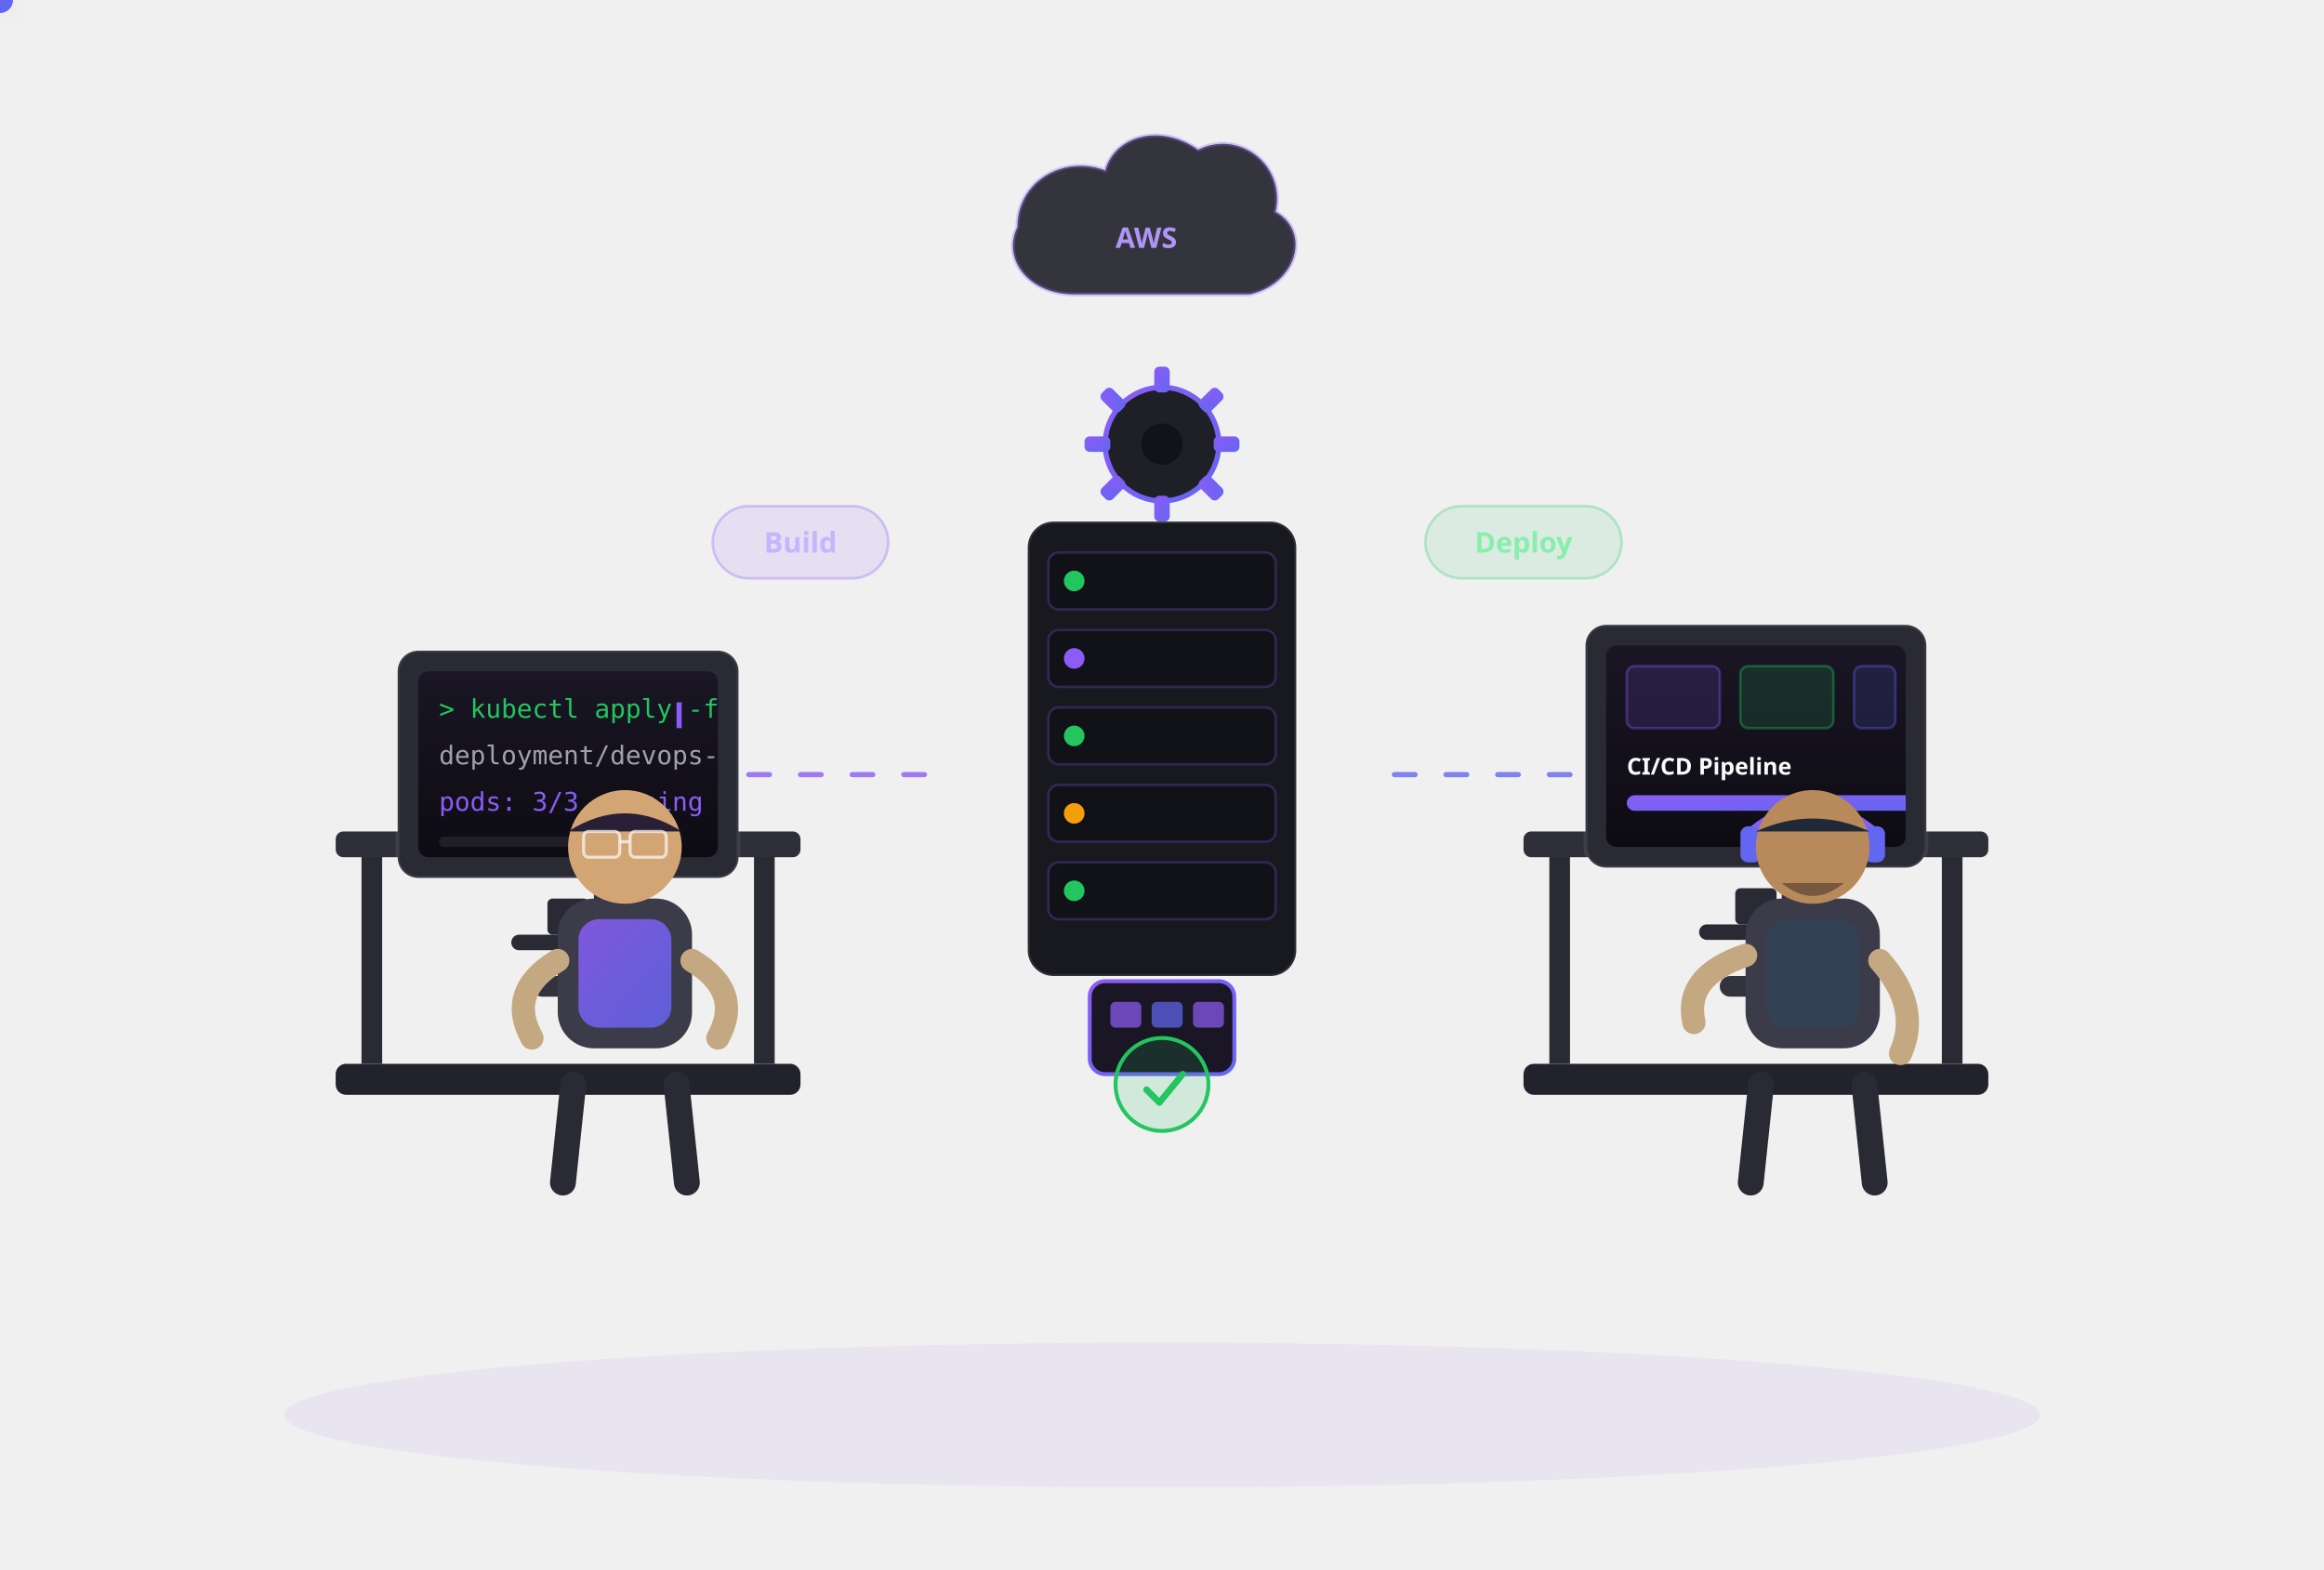
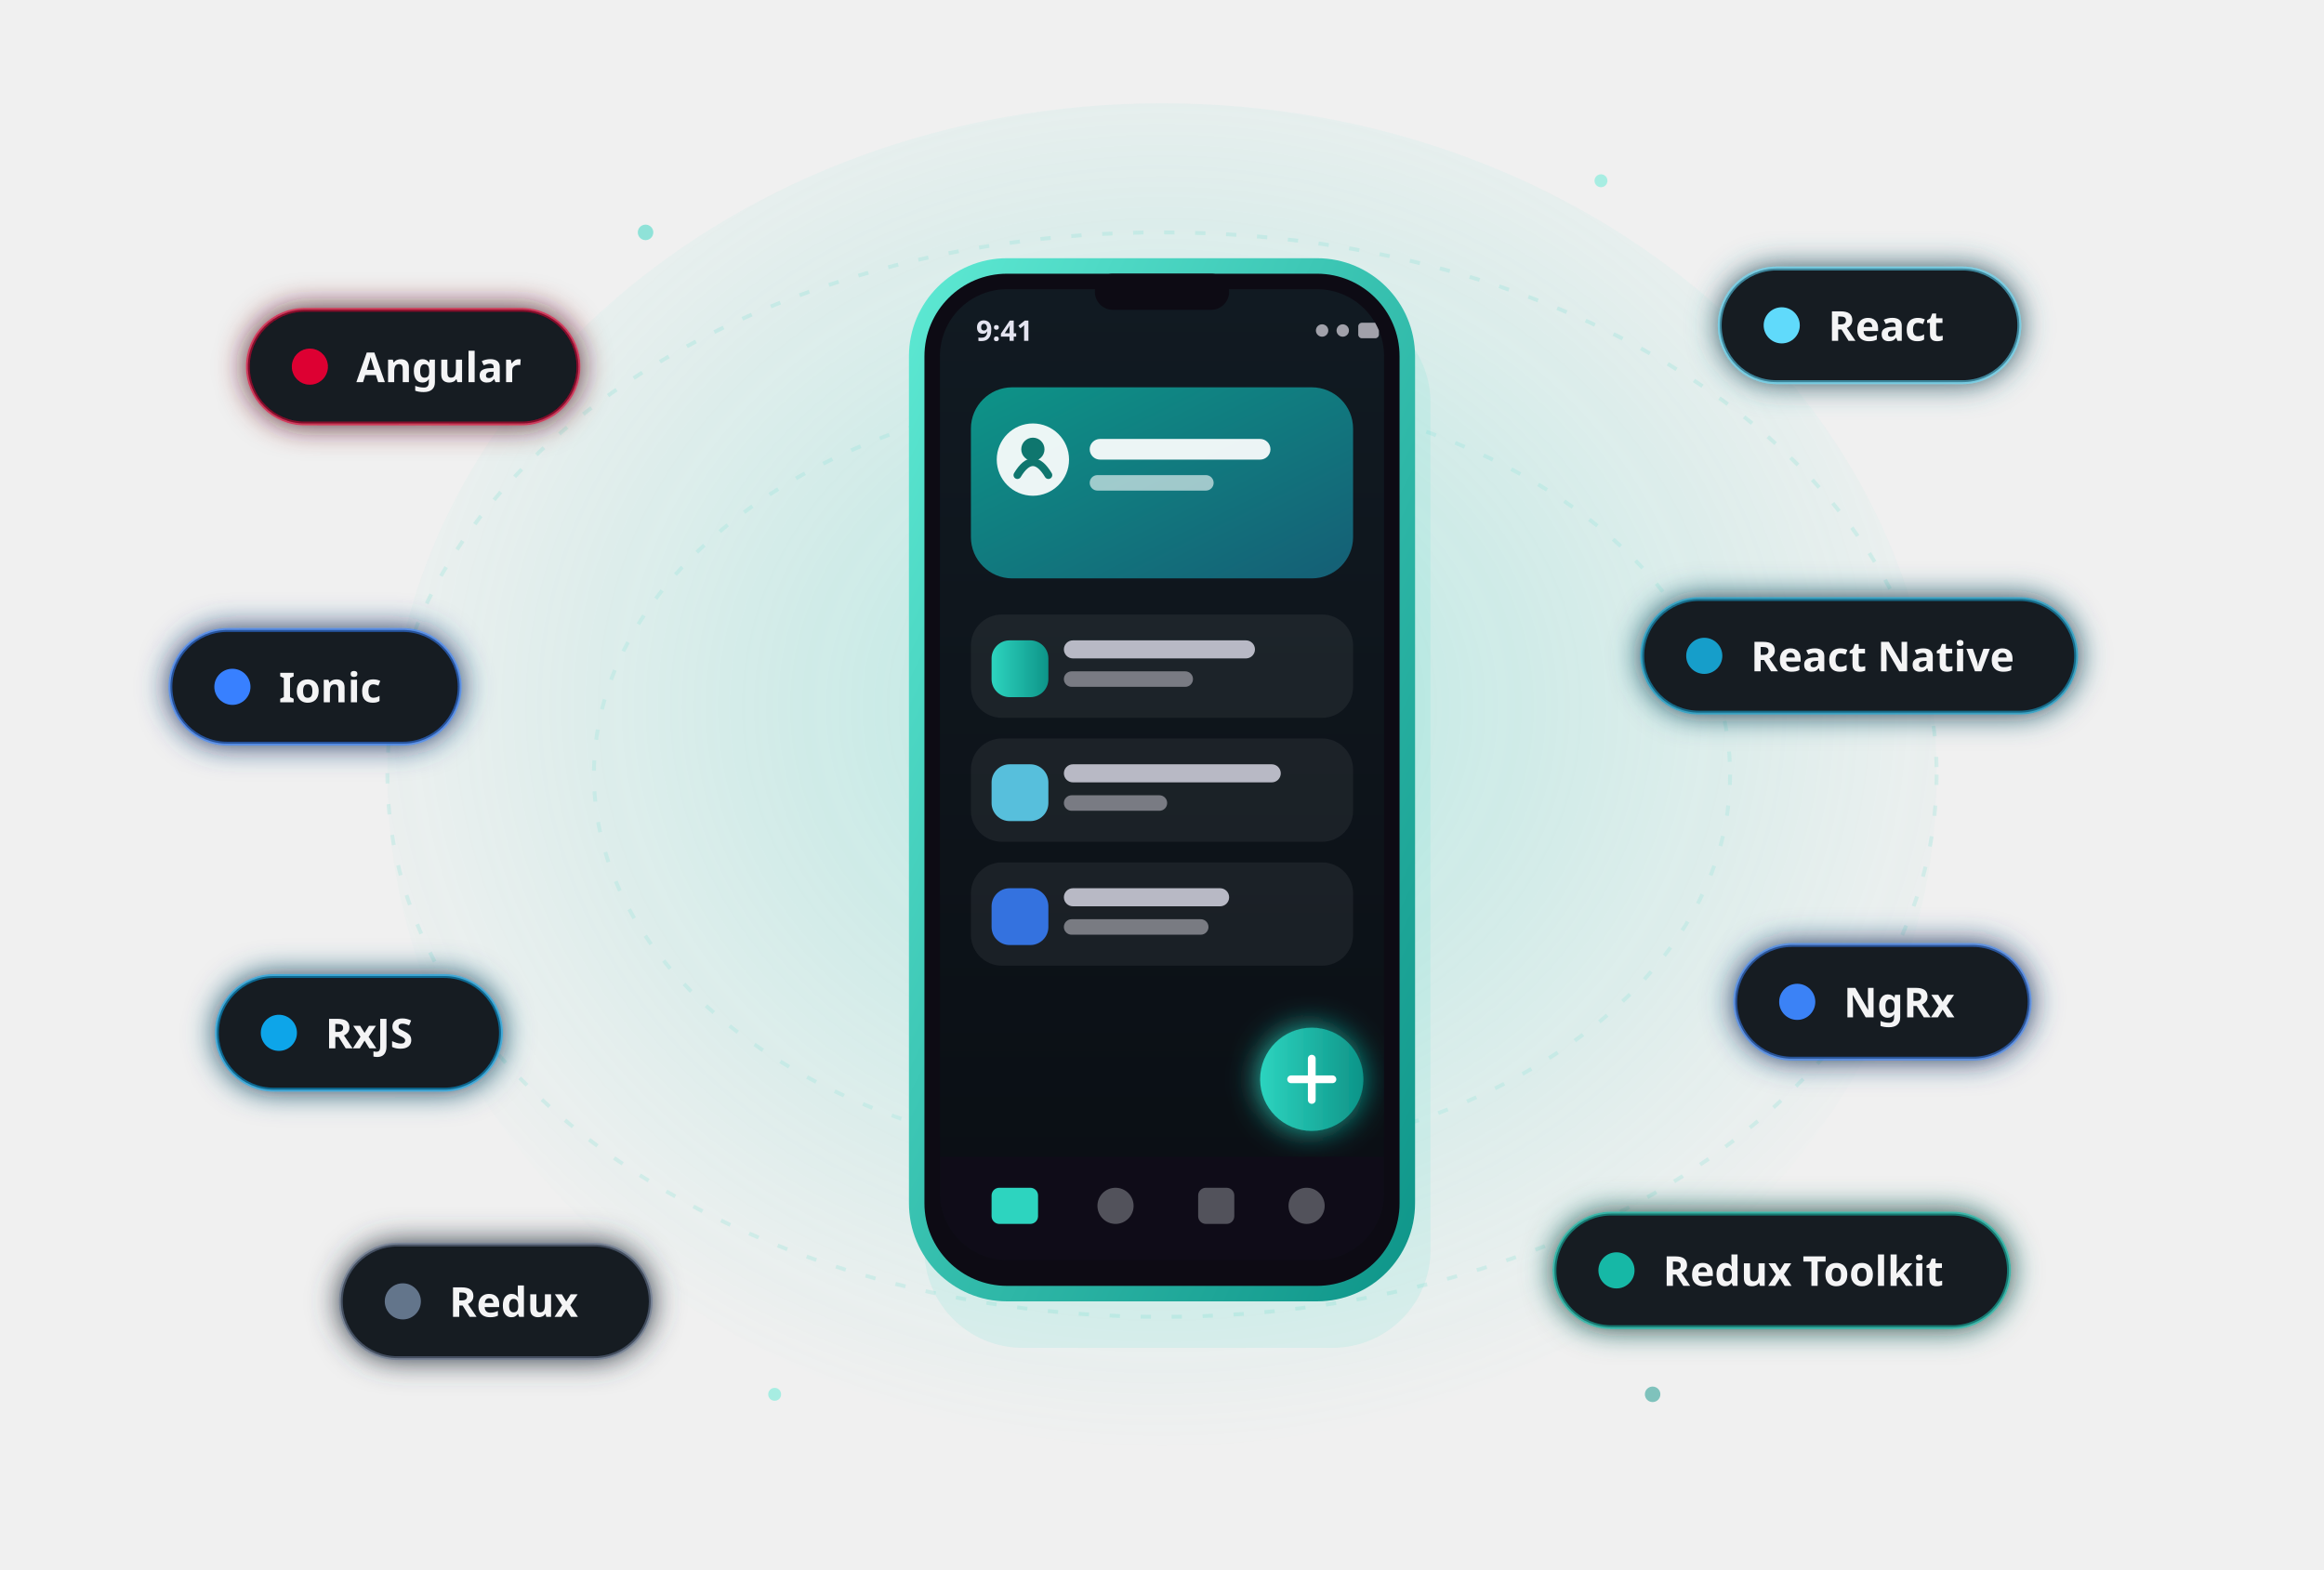
- <svg xmlns="http://www.w3.org/2000/svg" viewBox="0 0 900 608" width="100%" height="100%" fill="none" role="img" aria-label="DevOps engineers managing CI/CD pipeline">
+ <svg xmlns="http://www.w3.org/2000/svg" viewBox="0 0 900 608" width="100%" height="100%" fill="none" role="img" aria-label="Mobile and frontend developer building cross-platform apps with React Native, Angular, React, and Ionic">
  <defs>
-     <linearGradient id="accentGrad" x1="0" y1="0" x2="1" y2="1">
-       <stop offset="0%" stop-color="#8b5cf6" />
-       <stop offset="100%" stop-color="#6366f1" />
+     <linearGradient id="frameGrad" x1="0" y1="0" x2="1" y2="1">
+       <stop offset="0%" stop-color="#5eead4" />
+       <stop offset="100%" stop-color="#0d9488" />
    </linearGradient>
    <linearGradient id="screenGrad" x1="0" y1="0" x2="0" y2="1">
-       <stop offset="0%" stop-color="#1a1625" />
-       <stop offset="100%" stop-color="#0d0b12" />
+       <stop offset="0%" stop-color="#111a22" />
+       <stop offset="100%" stop-color="#0a0e13" />
    </linearGradient>
-     <linearGradient id="pipeGrad" x1="0" y1="0" x2="1" y2="0">
-       <stop offset="0%" stop-color="#8b5cf6" stop-opacity="0.2" />
-       <stop offset="50%" stop-color="#8b5cf6" stop-opacity="0.8" />
-       <stop offset="100%" stop-color="#6366f1" stop-opacity="0.2" />
+     <linearGradient id="heroBar" x1="0" y1="0" x2="1" y2="0">
+       <stop offset="0%" stop-color="#2dd4bf" />
+       <stop offset="100%" stop-color="#0d9488" />
    </linearGradient>
+     <linearGradient id="appHeader" x1="0" y1="0" x2="1" y2="1">
+       <stop offset="0%" stop-color="#0d9488" />
+       <stop offset="100%" stop-color="#155e75" />
+     </linearGradient>
+     <radialGradient id="glow" cx="50%" cy="45%" r="55%">
+       <stop offset="0%" stop-color="#2dd4bf" stop-opacity="0.28" />
+       <stop offset="100%" stop-color="#2dd4bf" stop-opacity="0" />
+     </radialGradient>
    <filter id="softGlow" x="-40%" y="-40%" width="180%" height="180%">
-       <feGaussianBlur stdDeviation="8" result="blur" />
+       <feGaussianBlur stdDeviation="6" result="blur" />
      <feMerge>
        <feMergeNode in="blur" />
        <feMergeNode in="SourceGraphic" />
      </feMerge>
    </filter>
-     <clipPath id="screenClip1">
-       <rect x="32" y="-160" width="116" height="72" rx="4" />
-     </clipPath>
-     <clipPath id="screenClip2">
-       <rect x="32" y="-170" width="116" height="78" rx="4" />
+     <clipPath id="screenClip">
+       <rect x="-86" y="-188" width="172" height="376" rx="26" />
    </clipPath>
  </defs>
-   <ellipse cx="450" cy="548" rx="340" ry="28" fill="#8b5cf6" opacity="0.08" />
-   <g transform="translate(450 290)">
-     <rect x="-52" y="-88" width="104" height="176" rx="10" fill="#18181f" stroke="rgba(255,255,255,0.1)" stroke-width="1.5" />
-     <rect x="-44" y="-76" width="88" height="22" rx="4" fill="#111118" stroke="rgba(139,92,246,0.25)" stroke-width="1" />
-     <rect x="-44" y="-46" width="88" height="22" rx="4" fill="#111118" stroke="rgba(139,92,246,0.25)" stroke-width="1" />
-     <rect x="-44" y="-16" width="88" height="22" rx="4" fill="#111118" stroke="rgba(139,92,246,0.25)" stroke-width="1" />
-     <rect x="-44" y="14" width="88" height="22" rx="4" fill="#111118" stroke="rgba(139,92,246,0.25)" stroke-width="1" />
-     <rect x="-44" y="44" width="88" height="22" rx="4" fill="#111118" stroke="rgba(139,92,246,0.25)" stroke-width="1" />
-     <circle cx="-34" cy="-65" r="4" fill="#22c55e">
-       <animate attributeName="opacity" values="1;0.35;1" dur="2s" repeatCount="indefinite" />
-     </circle>
-     <circle cx="-34" cy="-35" r="4" fill="#8b5cf6">
-       <animate attributeName="opacity" values="0.4;1;0.4" dur="1.5s" repeatCount="indefinite" />
-     </circle>
-     <circle cx="-34" cy="-5" r="4" fill="#22c55e">
-       <animate attributeName="opacity" values="1;0.5;1" dur="2.4s" repeatCount="indefinite" />
-     </circle>
-     <circle cx="-34" cy="25" r="4" fill="#f59e0b">
-       <animate attributeName="opacity" values="0.5;1;0.5" dur="1.8s" repeatCount="indefinite" />
-     </circle>
-     <circle cx="-34" cy="55" r="4" fill="#22c55e">
-       <animate attributeName="opacity" values="1;0.6;1" dur="2.2s" repeatCount="indefinite" />
-     </circle>
-     <g transform="translate(0 -118)">
+   <ellipse cx="450" cy="300" rx="300" ry="260" fill="url(#glow)" />
+   <ellipse cx="450" cy="300" rx="300" ry="210" stroke="#2dd4bf" stroke-opacity="0.14" stroke-width="1.5" stroke-dasharray="4 8" />
+   <ellipse cx="450" cy="300" rx="220" ry="150" stroke="#2dd4bf" stroke-opacity="0.12" stroke-width="1.5" stroke-dasharray="4 8" />
+   <g transform="translate(450 300)">
+     <rect x="-98" y="-196" width="196" height="404" rx="38" fill="#2dd4bf" opacity="0.10" transform="translate(6 14)" />
+     <rect x="-98" y="-200" width="196" height="404" rx="38" fill="url(#frameGrad)" />
+     <rect x="-92" y="-194" width="184" height="392" rx="32" fill="#0d0b14" />
+     <g clip-path="url(#screenClip)">
+       <rect x="-86" y="-188" width="172" height="376" fill="url(#screenGrad)" />
+       <text x="-72" y="-168" font-family="system-ui, sans-serif" font-size="11" font-weight="600" fill="#e4e4f0">9:41</text>
+       <circle cx="62" cy="-172" r="2.4" fill="#a1a1aa" />
+       <circle cx="70" cy="-172" r="2.4" fill="#a1a1aa" />
+       <rect x="76" y="-175" width="8" height="6" rx="1.4" fill="#a1a1aa" />
+       <rect x="-74" y="-150" width="148" height="74" rx="16" fill="url(#appHeader)" />
+       <circle cx="-50" cy="-122" r="14" fill="#ffffff" opacity="0.92" />
+       <path d="M-56 -116 q6 -10 12 0" stroke="#0f766e" stroke-width="3" fill="none" stroke-linecap="round" />
+       <circle cx="-50" cy="-126" r="4.5" fill="#0f766e" />
+       <rect x="-28" y="-130" width="70" height="8" rx="4" fill="#ffffff" opacity="0.92" />
+       <rect x="-28" y="-116" width="48" height="6" rx="3" fill="#ffffff" opacity="0.6" />
      <g>
-         <circle r="22" fill="#1f1f28" stroke="url(#accentGrad)" stroke-width="2" />
-         <g fill="url(#accentGrad)">
-           <rect x="-3" y="-30" width="6" height="10" rx="2" />
-           <rect x="-3" y="20" width="6" height="10" rx="2" />
-           <rect x="-30" y="-3" width="10" height="6" rx="2" />
-           <rect x="20" y="-3" width="10" height="6" rx="2" />
-           <rect x="-22" y="-22" width="6" height="10" rx="2" transform="rotate(-45 -19 -17)" />
-           <rect x="16" y="12" width="6" height="10" rx="2" transform="rotate(-45 19 17)" />
-           <rect x="16" y="-22" width="6" height="10" rx="2" transform="rotate(45 19 -17)" />
-           <rect x="-22" y="12" width="6" height="10" rx="2" transform="rotate(45 -19 17)" />
-         </g>
-         <circle r="8" fill="#12121a" />
-         <animateTransform attributeName="transform" type="rotate" from="0" to="360" dur="8s" repeatCount="indefinite" />
+         <rect x="-74" y="-62" width="148" height="40" rx="12" fill="#ffffff" opacity="0.06" />
+         <rect x="-66" y="-52" width="22" height="22" rx="7" fill="url(#heroBar)" />
+         <rect x="-38" y="-52" width="74" height="7" rx="3.5" fill="#d4d4e0" opacity="0.85" />
+         <rect x="-38" y="-40" width="50" height="6" rx="3" fill="#a1a1aa" opacity="0.7" />
+         <rect x="-74" y="-14" width="148" height="40" rx="12" fill="#ffffff" opacity="0.06" />
+         <rect x="-66" y="-4" width="22" height="22" rx="7" fill="#61dafb" opacity="0.85" />
+         <rect x="-38" y="-4" width="84" height="7" rx="3.5" fill="#d4d4e0" opacity="0.85" />
+         <rect x="-38" y="8" width="40" height="6" rx="3" fill="#a1a1aa" opacity="0.7" />
+         <rect x="-74" y="34" width="148" height="40" rx="12" fill="#ffffff" opacity="0.06" />
+         <rect x="-66" y="44" width="22" height="22" rx="7" fill="#3880ff" opacity="0.85" />
+         <rect x="-38" y="44" width="64" height="7" rx="3.5" fill="#d4d4e0" opacity="0.85" />
+         <rect x="-38" y="56" width="56" height="6" rx="3" fill="#a1a1aa" opacity="0.7" />
      </g>
+       <circle cx="58" cy="118" r="20" fill="url(#heroBar)" filter="url(#softGlow)" />
+       <path d="M58 110 v16 M50 118 h16" stroke="#fff" stroke-width="3" stroke-linecap="round" />
+       <rect x="-86" y="148" width="172" height="40" fill="#0f0c18" />
+       <g fill="#2dd4bf">
+         <rect x="-66" y="160" width="18" height="14" rx="3" />
+       </g>
+       <circle cx="-18" cy="167" r="7" fill="#52525b" />
+       <rect x="14" y="160" width="14" height="14" rx="3" fill="#52525b" />
+       <circle cx="56" cy="167" r="7" fill="#52525b" />
    </g>
-     <g transform="translate(0 108)">
-       <g>
-         <rect x="-28" y="-18" width="56" height="36" rx="6" fill="#1a1625" stroke="url(#accentGrad)" stroke-width="1.5" />
-         <rect x="-20" y="-10" width="12" height="10" rx="2" fill="#8b5cf6" opacity="0.7" />
-         <rect x="-4" y="-10" width="12" height="10" rx="2" fill="#6366f1" opacity="0.7" />
-         <rect x="12" y="-10" width="12" height="10" rx="2" fill="#8b5cf6" opacity="0.7" />
-         <animateTransform attributeName="transform" type="translate" values="0 0;0 -6;0 0" dur="3s" repeatCount="indefinite" />
-       </g>
-     </g>
+     <rect x="-26" y="-194" width="52" height="14" rx="7" fill="#0d0b14" />
  </g>
-   <path d="M250 300 H360" stroke="url(#pipeGrad)" stroke-width="6" stroke-linecap="round" />
-   <path d="M540 300 H650" stroke="url(#pipeGrad)" stroke-width="6" stroke-linecap="round" />
-   <path d="M250 300 H360" stroke="#8b5cf6" stroke-width="2" stroke-dasharray="8 12" stroke-linecap="round" opacity="0.8">
-     <animate attributeName="stroke-dashoffset" from="0" to="-40" dur="1.2s" repeatCount="indefinite" />
-   </path>
-   <path d="M540 300 H650" stroke="#6366f1" stroke-width="2" stroke-dasharray="8 12" stroke-linecap="round" opacity="0.8">
-     <animate attributeName="stroke-dashoffset" from="0" to="-40" dur="1.2s" repeatCount="indefinite" />
-   </path>
-   <circle r="5" fill="#8b5cf6" filter="url(#softGlow)">
-     <animateMotion dur="2.4s" repeatCount="indefinite" path="M250 300 H360" />
-     <animate attributeName="opacity" values="0;1;1;0" keyTimes="0;0.1;0.9;1" dur="2.4s" repeatCount="indefinite" />
-   </circle>
-   <circle r="5" fill="#6366f1" filter="url(#softGlow)">
-     <animateMotion dur="2.4s" begin="1.2s" repeatCount="indefinite" path="M540 300 H650" />
-     <animate attributeName="opacity" values="0;1;1;0" keyTimes="0;0.1;0.9;1" dur="2.4s" begin="1.2s" repeatCount="indefinite" />
-   </circle>
-   <g transform="translate(130 420)">
-     <rect x="0" y="-8" width="180" height="12" rx="4" fill="#22222c" />
-     <rect x="10" y="-90" width="8" height="82" fill="#2a2a35" />
-     <rect x="162" y="-90" width="8" height="82" fill="#2a2a35" />
-     <rect x="0" y="-98" width="180" height="10" rx="3" fill="#2f2f3a" />
-     <rect x="24" y="-168" width="132" height="88" rx="8" fill="#2a2a35" stroke="rgba(255,255,255,0.08)" stroke-width="1.5" />
-     <rect x="32" y="-160" width="116" height="72" rx="4" fill="url(#screenGrad)" />
-     <rect x="82" y="-72" width="16" height="14" rx="2" fill="#2a2a35" />
-     <rect x="68" y="-58" width="44" height="6" rx="3" fill="#2a2a35" />
-     <g clip-path="url(#screenClip1)">
-       <text x="40" y="-142" fill="#22c55e" font-family="ui-monospace, monospace" font-size="10">&gt; kubectl apply -f deploy.yaml</text>
-       <text x="40" y="-124" fill="#a1a1aa" font-family="ui-monospace, monospace" font-size="10">deployment/devops-app created</text>
-       <text x="40" y="-106" fill="#8b5cf6" font-family="ui-monospace, monospace" font-size="10">pods: 3/3 running</text>
-       <rect x="40" y="-96" width="72" height="4" rx="2" fill="rgba(255,255,255,0.08)" />
-       <rect x="40" y="-96" width="0" height="4" rx="2" fill="url(#accentGrad)">
-         <animate attributeName="width" values="0;72;72;0" keyTimes="0;0.45;0.85;1" dur="4s" repeatCount="indefinite" />
-       </rect>
-       <rect x="132" y="-148" width="2" height="10" fill="#8b5cf6">
-         <animate attributeName="opacity" values="1;0;1" dur="1s" repeatCount="indefinite" />
-       </rect>
-     </g>
-     <g transform="translate(58 0)">
-       <rect x="18" y="-42" width="56" height="8" rx="4" fill="#333340" />
-       <rect x="42" y="-78" width="8" height="36" rx="3" fill="#333340" />
-       <path d="M34 0 L30 38 M74 0 L78 38" stroke="#2a2a35" stroke-width="10" stroke-linecap="round" />
-       <rect x="28" y="-72" width="52" height="58" rx="14" fill="#3b3b4a" />
-       <rect x="36" y="-64" width="36" height="42" rx="8" fill="url(#accentGrad)" opacity="0.85" />
-       <path d="M28 -48 Q8 -36 18 -18" stroke="#c4a882" stroke-width="9" stroke-linecap="round" fill="none" />
-       <path d="M80 -48 Q100 -36 90 -18" stroke="#c4a882" stroke-width="9" stroke-linecap="round" fill="none">
-         <animate attributeName="d" values="M80 -48 Q100 -36 90 -18;M80 -46 Q98 -34 88 -16;M80 -48 Q100 -36 90 -18" dur="0.35s" repeatCount="indefinite" />
-       </path>
-       <circle cx="54" cy="-92" r="22" fill="#d4a574" />
-       <path d="M32 -98 Q54 -112 76 -98" fill="#2a2035" />
-       <rect x="38" y="-98" width="14" height="10" rx="2" fill="none" stroke="#fafafa" stroke-width="1.2" opacity="0.7" />
-       <rect x="56" y="-98" width="14" height="10" rx="2" fill="none" stroke="#fafafa" stroke-width="1.2" opacity="0.7" />
-       <path d="M52 -94 h4" stroke="#fafafa" stroke-width="1.2" opacity="0.7" />
-     </g>
+   <g transform="translate(96 120)" filter="url(#softGlow)">
+     <rect width="128" height="44" rx="22" fill="#131a22" stroke="#dd0031" stroke-opacity="0.55" stroke-width="1.5" />
+     <circle cx="24" cy="22" r="7" fill="#dd0031" />
+     <text x="42" y="28" font-family="system-ui, sans-serif" font-size="16" font-weight="600" fill="#f4f4f5">Angular</text>
  </g>
-   <g transform="translate(590 420)">
-     <rect x="0" y="-8" width="180" height="12" rx="4" fill="#22222c" />
-     <rect x="10" y="-90" width="8" height="82" fill="#2a2a35" />
-     <rect x="162" y="-90" width="8" height="82" fill="#2a2a35" />
-     <rect x="0" y="-98" width="180" height="10" rx="3" fill="#2f2f3a" />
-     <rect x="24" y="-178" width="132" height="94" rx="8" fill="#2a2a35" stroke="rgba(255,255,255,0.08)" stroke-width="1.5" />
-     <rect x="32" y="-170" width="116" height="78" rx="4" fill="url(#screenGrad)" />
-     <rect x="82" y="-76" width="16" height="14" rx="2" fill="#2a2a35" />
-     <rect x="68" y="-62" width="44" height="6" rx="3" fill="#2a2a35" />
-     <g clip-path="url(#screenClip2)">
-       <rect x="40" y="-162" width="36" height="24" rx="3" fill="rgba(139,92,246,0.15)" stroke="rgba(139,92,246,0.35)" stroke-width="1" />
-       <rect x="84" y="-162" width="36" height="24" rx="3" fill="rgba(34,197,94,0.15)" stroke="rgba(34,197,94,0.35)" stroke-width="1" />
-       <rect x="128" y="-162" width="16" height="24" rx="3" fill="rgba(99,102,241,0.15)" stroke="rgba(99,102,241,0.35)" stroke-width="1" />
-       <text x="40" y="-120" fill="#fafafa" font-family="system-ui,sans-serif" font-size="9" font-weight="600">CI/CD Pipeline</text>
-       <rect x="40" y="-112" width="112" height="6" rx="3" fill="rgba(255,255,255,0.08)" />
-       <rect x="40" y="-112" width="112" height="6" rx="3" fill="url(#accentGrad)">
-         <animate attributeName="width" values="24;112;112;48" keyTimes="0;0.5;0.8;1" dur="5s" repeatCount="indefinite" />
-       </rect>
-       <rect x="44" y="-92" width="8" height="0" rx="2" fill="#8b5cf6">
-         <animate attributeName="height" values="0;22;18;22" dur="3s" repeatCount="indefinite" />
-         <animate attributeName="y" values="-92;-114;-110;-114" dur="3s" repeatCount="indefinite" />
-       </rect>
-       <rect x="58" y="-92" width="8" height="0" rx="2" fill="#6366f1">
-         <animate attributeName="height" values="0;14;20;14" dur="3s" begin="0.3s" repeatCount="indefinite" />
-         <animate attributeName="y" values="-92;-106;-112;-106" dur="3s" begin="0.3s" repeatCount="indefinite" />
-       </rect>
-       <rect x="72" y="-92" width="8" height="0" rx="2" fill="#22c55e">
-         <animate attributeName="height" values="0;28;24;28" dur="3s" begin="0.6s" repeatCount="indefinite" />
-         <animate attributeName="y" values="-92;-120;-116;-120" dur="3s" begin="0.6s" repeatCount="indefinite" />
-       </rect>
-       <rect x="86" y="-92" width="8" height="0" rx="2" fill="#8b5cf6">
-         <animate attributeName="height" values="0;18;22;18" dur="3s" begin="0.9s" repeatCount="indefinite" />
-         <animate attributeName="y" values="-92;-110;-114;-110" dur="3s" begin="0.9s" repeatCount="indefinite" />
-       </rect>
-     </g>
-     <g transform="translate(58 0)">
-       <rect x="18" y="-42" width="56" height="8" rx="4" fill="#333340" />
-       <rect x="42" y="-78" width="8" height="36" rx="3" fill="#333340" />
-       <path d="M34 0 L30 38 M74 0 L78 38" stroke="#2a2a35" stroke-width="10" stroke-linecap="round" />
-       <rect x="28" y="-72" width="52" height="58" rx="14" fill="#3b3b4a" />
-       <rect x="36" y="-64" width="36" height="42" rx="8" fill="#334155" />
-       <path d="M30 -98 Q54 -118 78 -98" stroke="#8b5cf6" stroke-width="3" fill="none" />
-       <rect x="26" y="-100" width="8" height="14" rx="3" fill="#6366f1" />
-       <rect x="74" y="-100" width="8" height="14" rx="3" fill="#6366f1" />
-       <path d="M28 -50 Q4 -42 8 -24" stroke="#c4a882" stroke-width="9" stroke-linecap="round" fill="none" />
-       <path d="M80 -48 Q96 -30 88 -12" stroke="#c4a882" stroke-width="9" stroke-linecap="round" fill="none">
-         <animate attributeName="d" values="M80 -48 Q96 -30 88 -12;M80 -46 Q94 -28 90 -10;M80 -48 Q96 -30 88 -12" dur="2.5s" repeatCount="indefinite" />
-       </path>
-       <circle cx="54" cy="-92" r="22" fill="#b8895a" />
-       <path d="M32 -98 Q54 -108 76 -98" fill="#1f2937" />
-       <path d="M42 -78 Q54 -68 66 -78" fill="#3f3028" opacity="0.55" />
-     </g>
+   <g transform="translate(666 104)" filter="url(#softGlow)">
+     <rect width="116" height="44" rx="22" fill="#131a22" stroke="#61dafb" stroke-opacity="0.55" stroke-width="1.5" />
+     <circle cx="24" cy="22" r="7" fill="#61dafb" />
+     <text x="42" y="28" font-family="system-ui, sans-serif" font-size="16" font-weight="600" fill="#f4f4f5">React</text>
  </g>
-   <g transform="translate(450 88)" opacity="0.9">
-     <g>
-       <path d="M-56 0 C-56 -18 -38 -28 -22 -22 C-18 -36 0 -40 14 -30 C30 -38 48 -24 44 -6 C58 2 52 22 34 26 H-34 C-52 26 -62 12 -56 0Z" fill="#1f1f28" stroke="rgba(139,92,246,0.35)" stroke-width="1.5" />
-       <text x="-18" y="8" fill="#a78bfa" font-family="system-ui,sans-serif" font-size="11" font-weight="600">AWS</text>
-       <animateTransform attributeName="transform" type="translate" values="0 0;0 -6;0 0" dur="4s" repeatCount="indefinite" />
-     </g>
+   <g transform="translate(66 244)" filter="url(#softGlow)">
+     <rect width="112" height="44" rx="22" fill="#131a22" stroke="#3880ff" stroke-opacity="0.55" stroke-width="1.5" />
+     <circle cx="24" cy="22" r="7" fill="#3880ff" />
+     <text x="42" y="28" font-family="system-ui, sans-serif" font-size="16" font-weight="600" fill="#f4f4f5">Ionic</text>
  </g>
-   <g font-family="system-ui,sans-serif" font-size="11" font-weight="600">
-     <g transform="translate(310 210)">
-       <g>
-         <rect x="-34" y="-14" width="68" height="28" rx="14" fill="rgba(139,92,246,0.12)" stroke="rgba(139,92,246,0.3)" stroke-width="1" />
-         <text x="0" y="4" fill="#c4b5fd" text-anchor="middle">Build</text>
-         <animateTransform attributeName="transform" type="translate" values="0 0;0 -6;0 0" dur="3.5s" repeatCount="indefinite" />
-       </g>
-     </g>
-     <g transform="translate(590 210)">
-       <g>
-         <rect x="-38" y="-14" width="76" height="28" rx="14" fill="rgba(34,197,94,0.1)" stroke="rgba(34,197,94,0.28)" stroke-width="1" />
-         <text x="0" y="4" fill="#86efac" text-anchor="middle">Deploy</text>
-         <animateTransform attributeName="transform" type="translate" values="0 0;0 -6;0 0" dur="3.5s" begin="0.8s" repeatCount="indefinite" />
-       </g>
-     </g>
+   <g transform="translate(636 232)" filter="url(#softGlow)">
+     <rect width="168" height="44" rx="22" fill="#131a22" stroke="#149eca" stroke-opacity="0.6" stroke-width="1.5" />
+     <circle cx="24" cy="22" r="7" fill="#149eca" />
+     <text x="42" y="28" font-family="system-ui, sans-serif" font-size="16" font-weight="600" fill="#f4f4f5">React Native</text>
  </g>
-   <g transform="translate(450 420)">
-     <circle r="18" fill="rgba(34,197,94,0.15)" stroke="#22c55e" stroke-width="1.5">
-       <animate attributeName="r" values="18;20;18" dur="2s" repeatCount="indefinite" />
-     </circle>
-     <path d="M-6 2 L-1 7 L8 -4" stroke="#22c55e" stroke-width="2.5" stroke-linecap="round" stroke-linejoin="round" fill="none" />
+   <g transform="translate(84 378)" filter="url(#softGlow)">
+     <rect width="110" height="44" rx="22" fill="#131a22" stroke="#0ea5e9" stroke-opacity="0.55" stroke-width="1.5" />
+     <circle cx="24" cy="22" r="7" fill="#0ea5e9" />
+     <text x="42" y="28" font-family="system-ui, sans-serif" font-size="16" font-weight="600" fill="#f4f4f5">RxJS</text>
  </g>
+   <g transform="translate(672 366)" filter="url(#softGlow)">
+     <rect width="114" height="44" rx="22" fill="#131a22" stroke="#3b82f6" stroke-opacity="0.55" stroke-width="1.5" />
+     <circle cx="24" cy="22" r="7" fill="#3b82f6" />
+     <text x="42" y="28" font-family="system-ui, sans-serif" font-size="16" font-weight="600" fill="#f4f4f5">NgRx</text>
+   </g>
+   <g transform="translate(132 482)" filter="url(#softGlow)">
+     <rect width="120" height="44" rx="22" fill="#131a22" stroke="#64748b" stroke-opacity="0.6" stroke-width="1.5" />
+     <circle cx="24" cy="22" r="7" fill="#64748b" />
+     <text x="42" y="28" font-family="system-ui, sans-serif" font-size="16" font-weight="600" fill="#f4f4f5">Redux</text>
+   </g>
+   <g transform="translate(602 470)" filter="url(#softGlow)">
+     <rect width="176" height="44" rx="22" fill="#131a22" stroke="#14b8a6" stroke-opacity="0.6" stroke-width="1.5" />
+     <circle cx="24" cy="22" r="7" fill="#14b8a6" />
+     <text x="42" y="28" font-family="system-ui, sans-serif" font-size="16" font-weight="600" fill="#f4f4f5">Redux Toolkit</text>
+   </g>
+   <circle cx="250" cy="90" r="3" fill="#2dd4bf" opacity="0.5" />
+   <circle cx="640" cy="540" r="3" fill="#0d9488" opacity="0.5" />
+   <circle cx="300" cy="540" r="2.5" fill="#5eead4" opacity="0.5" />
+   <circle cx="620" cy="70" r="2.5" fill="#5eead4" opacity="0.5" />
</svg>
